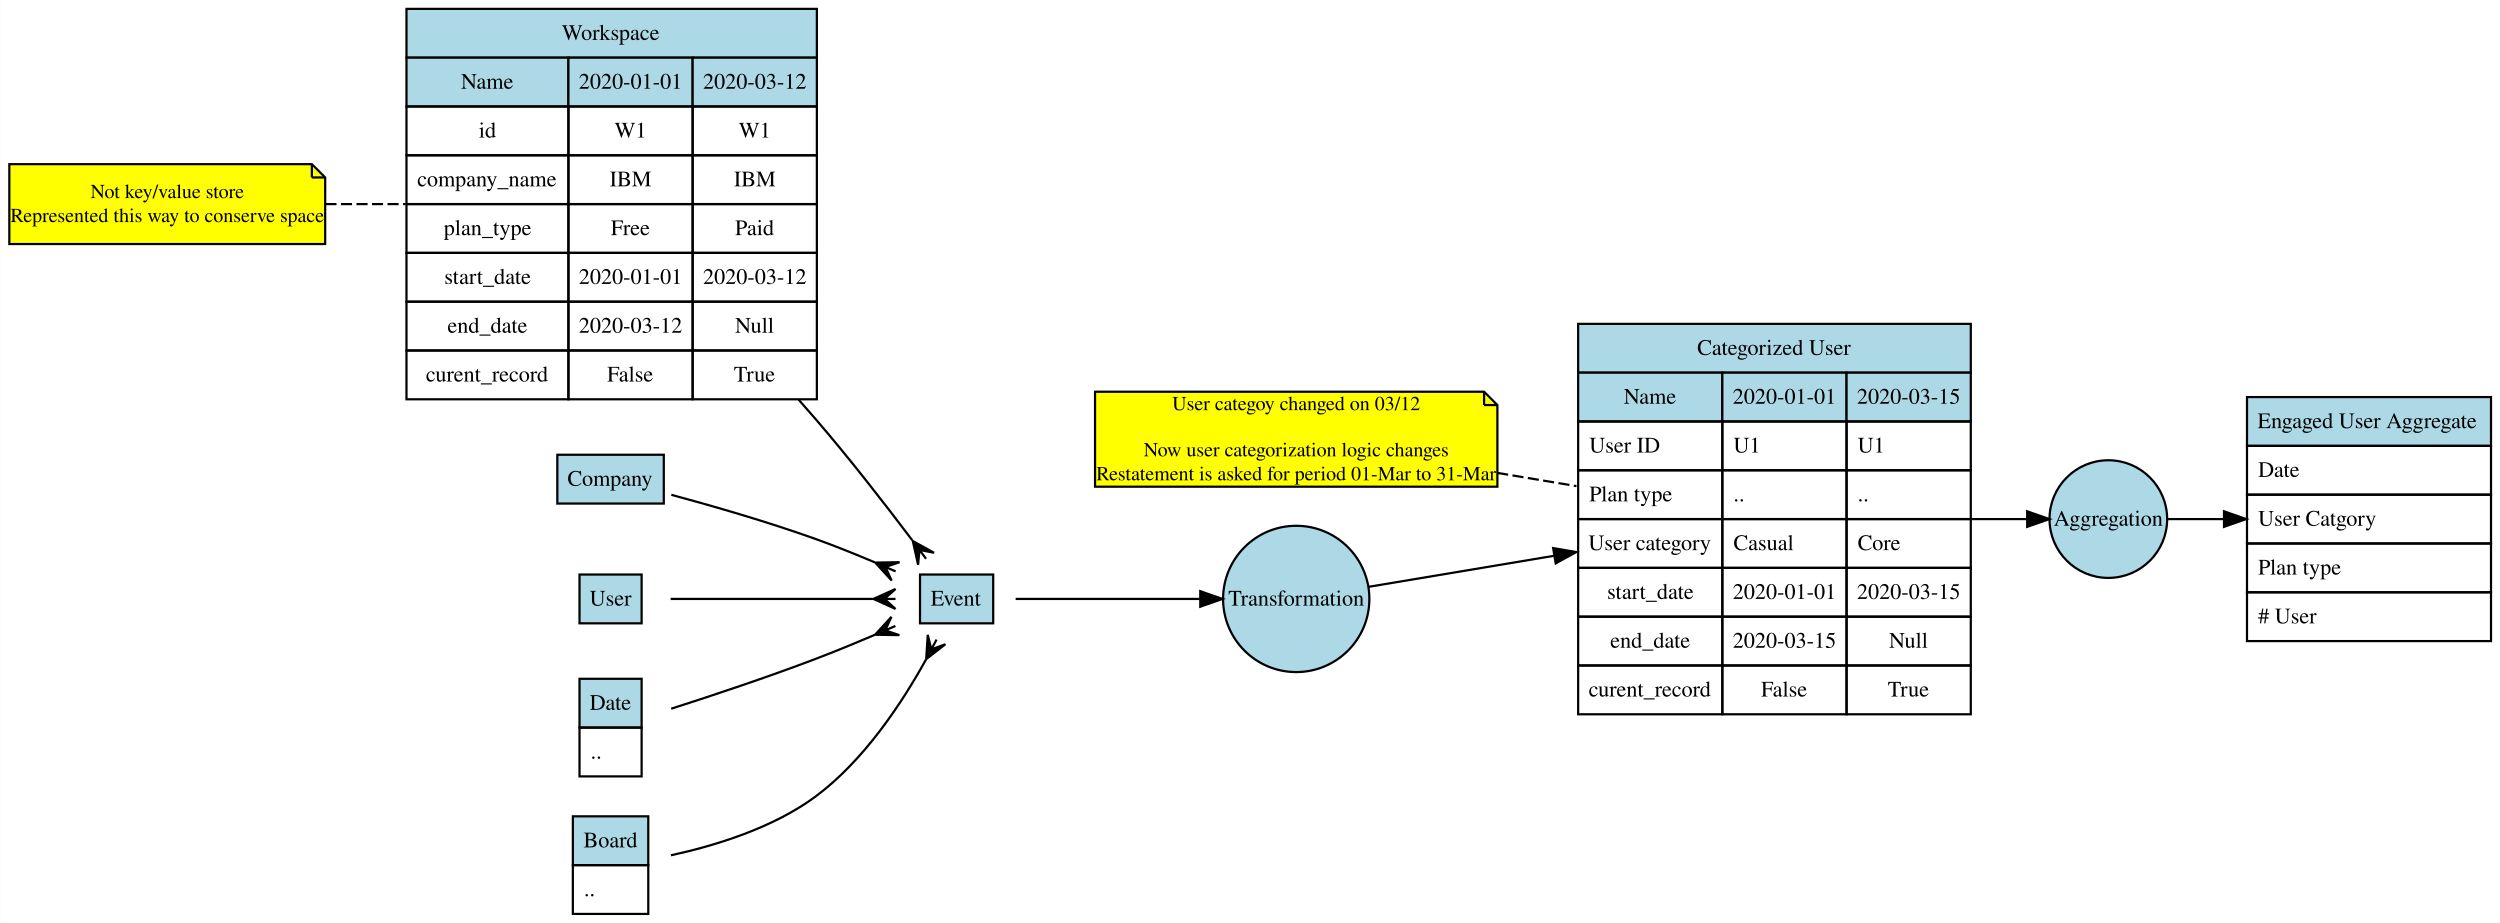
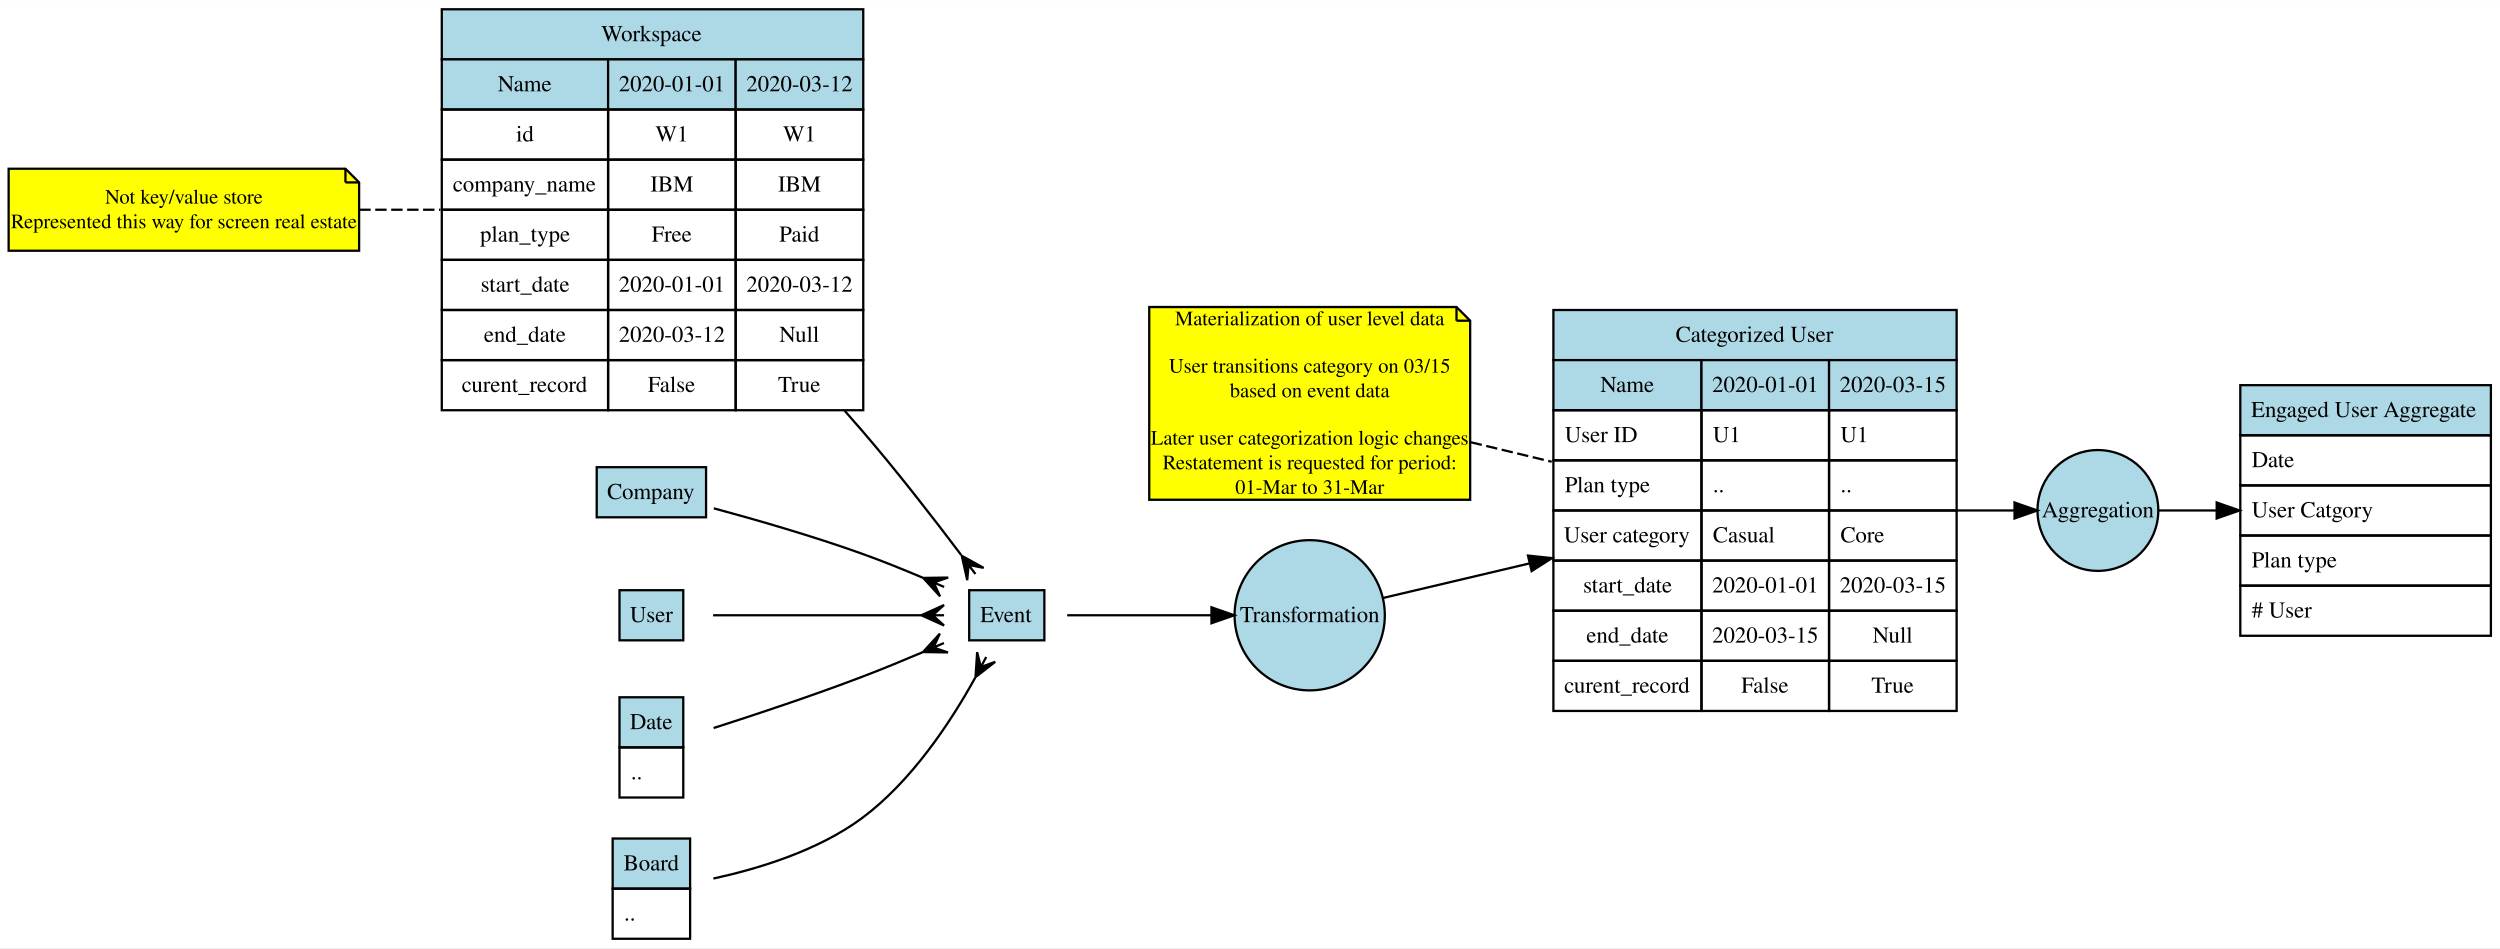
- <svg xmlns="http://www.w3.org/2000/svg" width="1127pt" height="416pt" viewBox="0.00 0.00 1126.90 416.00">
+ <svg xmlns="http://www.w3.org/2000/svg" width="1097pt" height="416pt" viewBox="0.00 0.00 1097.37 416.00">
  <g id="graph0" class="graph" transform="scale(1 1) rotate(0) translate(4 412)">
-     <polygon fill="#ffffff" stroke="transparent" points="-4,4 -4,-412 1122.897,-412 1122.897,4 -4,4" />
+     <polygon fill="#ffffff" stroke="transparent" points="-4,4 -4,-412 1093.374,-412 1093.374,4 -4,4" />
    <g id="node1" class="node">
-       <polygon fill="#add8e6" stroke="transparent" points="410.692,-131 410.692,-153 443.692,-153 443.692,-131 410.692,-131" />
-       <polygon fill="none" stroke="#000000" points="410.692,-131 410.692,-153 443.692,-153 443.692,-131 410.692,-131" />
-       <text text-anchor="start" x="415.529" y="-139" font-family="Times,serif" font-size="10.00" fill="#000000">Event</text>
+       <polygon fill="#add8e6" stroke="transparent" points="421.423,-131 421.423,-153 454.423,-153 454.423,-131 421.423,-131" />
+       <polygon fill="none" stroke="#000000" points="421.423,-131 421.423,-153 454.423,-153 454.423,-131 421.423,-131" />
+       <text text-anchor="start" x="426.26" y="-139" font-family="Times,serif" font-size="10.00" fill="#000000">Event</text>
    </g>
    <g id="node7" class="node">
-       <ellipse fill="#add8e6" stroke="#000000" cx="580.287" cy="-142" rx="32.973" ry="32.973" />
-       <text text-anchor="middle" x="580.287" y="-139" font-family="Times,serif" font-size="10.00" fill="#000000">Transformation</text>
+       <ellipse fill="#add8e6" stroke="#000000" cx="570.891" cy="-142" rx="32.973" ry="32.973" />
+       <text text-anchor="middle" x="570.891" y="-139" font-family="Times,serif" font-size="10.00" fill="#000000">Transformation</text>
    </g>
    <g id="edge6" class="edge">
-       <path fill="none" stroke="#000000" d="M453.798,-142C476.759,-142 510.105,-142 536.795,-142" />
-       <polygon fill="#000000" stroke="#000000" points="537.032,-145.5 547.032,-142 537.031,-138.5 537.032,-145.5" />
+       <path fill="none" stroke="#000000" d="M464.432,-142C482.547,-142 506.803,-142 527.585,-142" />
+       <polygon fill="#000000" stroke="#000000" points="527.775,-145.5 537.775,-142 527.775,-138.5 527.775,-145.5" />
    </g>
    <g id="node2" class="node">
-       <polygon fill="#add8e6" stroke="transparent" points="179.192,-386 179.192,-408 364.192,-408 364.192,-386 179.192,-386" />
-       <polygon fill="none" stroke="#000000" points="179.192,-386 179.192,-408 364.192,-408 364.192,-386 179.192,-386" />
-       <text text-anchor="start" x="249.205" y="-394" font-family="Times,serif" font-size="10.00" fill="#000000">Workspace</text>
-       <polygon fill="#add8e6" stroke="transparent" points="179.192,-364 179.192,-386 252.192,-386 252.192,-364 179.192,-364" />
-       <polygon fill="none" stroke="#000000" points="179.192,-364 179.192,-386 252.192,-386 252.192,-364 179.192,-364" />
-       <text text-anchor="start" x="203.754" y="-372" font-family="Times,serif" font-size="10.00" fill="#000000">Name</text>
-       <polygon fill="#add8e6" stroke="transparent" points="252.192,-364 252.192,-386 308.192,-386 308.192,-364 252.192,-364" />
-       <polygon fill="none" stroke="#000000" points="252.192,-364 252.192,-386 308.192,-386 308.192,-364 252.192,-364" />
-       <text text-anchor="start" x="256.863" y="-372" font-family="Times,serif" font-size="10.00" fill="#000000">2020-01-01</text>
-       <polygon fill="#add8e6" stroke="transparent" points="308.192,-364 308.192,-386 364.192,-386 364.192,-364 308.192,-364" />
-       <polygon fill="none" stroke="#000000" points="308.192,-364 308.192,-386 364.192,-386 364.192,-364 308.192,-364" />
-       <text text-anchor="start" x="312.863" y="-372" font-family="Times,serif" font-size="10.00" fill="#000000">2020-03-12</text>
-       <polygon fill="none" stroke="#000000" points="179.192,-342 179.192,-364 252.192,-364 252.192,-342 179.192,-342" />
-       <text text-anchor="start" x="211.803" y="-350" font-family="Times,serif" font-size="10.00" fill="#000000">id</text>
-       <polygon fill="none" stroke="#000000" points="252.192,-342 252.192,-364 308.192,-364 308.192,-342 252.192,-342" />
-       <text text-anchor="start" x="272.973" y="-350" font-family="Times,serif" font-size="10.00" fill="#000000">W1</text>
-       <polygon fill="none" stroke="#000000" points="308.192,-342 308.192,-364 364.192,-364 364.192,-342 308.192,-342" />
-       <text text-anchor="start" x="328.973" y="-350" font-family="Times,serif" font-size="10.00" fill="#000000">W1</text>
-       <polygon fill="none" stroke="#000000" points="179.192,-320 179.192,-342 252.192,-342 252.192,-320 179.192,-320" />
-       <text text-anchor="start" x="184.035" y="-328" font-family="Times,serif" font-size="10.00" fill="#000000">company_name</text>
-       <polygon fill="none" stroke="#000000" points="252.192,-320 252.192,-342 308.192,-342 308.192,-320 252.192,-320" />
-       <text text-anchor="start" x="270.749" y="-328" font-family="Times,serif" font-size="10.00" fill="#000000">IBM</text>
-       <polygon fill="none" stroke="#000000" points="308.192,-320 308.192,-342 364.192,-342 364.192,-320 308.192,-320" />
-       <text text-anchor="start" x="326.749" y="-328" font-family="Times,serif" font-size="10.00" fill="#000000">IBM</text>
-       <polygon fill="none" stroke="#000000" points="179.192,-298 179.192,-320 252.192,-320 252.192,-298 179.192,-298" />
-       <text text-anchor="start" x="195.974" y="-306" font-family="Times,serif" font-size="10.00" fill="#000000">plan_type</text>
-       <polygon fill="none" stroke="#000000" points="252.192,-298 252.192,-320 308.192,-320 308.192,-298 252.192,-298" />
-       <text text-anchor="start" x="271.309" y="-306" font-family="Times,serif" font-size="10.00" fill="#000000">Free</text>
-       <polygon fill="none" stroke="#000000" points="308.192,-298 308.192,-320 364.192,-320 364.192,-298 308.192,-298" />
-       <text text-anchor="start" x="327.304" y="-306" font-family="Times,serif" font-size="10.00" fill="#000000">Paid</text>
-       <polygon fill="none" stroke="#000000" points="179.192,-276 179.192,-298 252.192,-298 252.192,-276 179.192,-276" />
-       <text text-anchor="start" x="196.256" y="-284" font-family="Times,serif" font-size="10.00" fill="#000000">start_date</text>
-       <polygon fill="none" stroke="#000000" points="252.192,-276 252.192,-298 308.192,-298 308.192,-276 252.192,-276" />
-       <text text-anchor="start" x="256.863" y="-284" font-family="Times,serif" font-size="10.00" fill="#000000">2020-01-01</text>
-       <polygon fill="none" stroke="#000000" points="308.192,-276 308.192,-298 364.192,-298 364.192,-276 308.192,-276" />
-       <text text-anchor="start" x="312.863" y="-284" font-family="Times,serif" font-size="10.00" fill="#000000">2020-03-12</text>
-       <polygon fill="none" stroke="#000000" points="179.192,-254 179.192,-276 252.192,-276 252.192,-254 179.192,-254" />
-       <text text-anchor="start" x="197.644" y="-262" font-family="Times,serif" font-size="10.00" fill="#000000">end_date</text>
-       <polygon fill="none" stroke="#000000" points="252.192,-254 252.192,-276 308.192,-276 308.192,-254 252.192,-254" />
-       <text text-anchor="start" x="256.863" y="-262" font-family="Times,serif" font-size="10.00" fill="#000000">2020-03-12</text>
-       <polygon fill="none" stroke="#000000" points="308.192,-254 308.192,-276 364.192,-276 364.192,-254 308.192,-254" />
-       <text text-anchor="start" x="327.304" y="-262" font-family="Times,serif" font-size="10.00" fill="#000000">Null</text>
-       <polygon fill="none" stroke="#000000" points="179.192,-232 179.192,-254 252.192,-254 252.192,-232 179.192,-232" />
-       <text text-anchor="start" x="187.931" y="-240" font-family="Times,serif" font-size="10.00" fill="#000000">curent_record</text>
-       <polygon fill="none" stroke="#000000" points="252.192,-232 252.192,-254 308.192,-254 308.192,-232 252.192,-232" />
-       <text text-anchor="start" x="269.64" y="-240" font-family="Times,serif" font-size="10.00" fill="#000000">False</text>
-       <polygon fill="none" stroke="#000000" points="308.192,-232 308.192,-254 364.192,-254 364.192,-232 308.192,-232" />
-       <text text-anchor="start" x="326.754" y="-240" font-family="Times,serif" font-size="10.00" fill="#000000">True</text>
+       <polygon fill="#add8e6" stroke="transparent" points="189.923,-386 189.923,-408 374.923,-408 374.923,-386 189.923,-386" />
+       <polygon fill="none" stroke="#000000" points="189.923,-386 189.923,-408 374.923,-408 374.923,-386 189.923,-386" />
+       <text text-anchor="start" x="259.936" y="-394" font-family="Times,serif" font-size="10.00" fill="#000000">Workspace</text>
+       <polygon fill="#add8e6" stroke="transparent" points="189.923,-364 189.923,-386 262.923,-386 262.923,-364 189.923,-364" />
+       <polygon fill="none" stroke="#000000" points="189.923,-364 189.923,-386 262.923,-386 262.923,-364 189.923,-364" />
+       <text text-anchor="start" x="214.485" y="-372" font-family="Times,serif" font-size="10.00" fill="#000000">Name</text>
+       <polygon fill="#add8e6" stroke="transparent" points="262.923,-364 262.923,-386 318.923,-386 318.923,-364 262.923,-364" />
+       <polygon fill="none" stroke="#000000" points="262.923,-364 262.923,-386 318.923,-386 318.923,-364 262.923,-364" />
+       <text text-anchor="start" x="267.594" y="-372" font-family="Times,serif" font-size="10.00" fill="#000000">2020-01-01</text>
+       <polygon fill="#add8e6" stroke="transparent" points="318.923,-364 318.923,-386 374.923,-386 374.923,-364 318.923,-364" />
+       <polygon fill="none" stroke="#000000" points="318.923,-364 318.923,-386 374.923,-386 374.923,-364 318.923,-364" />
+       <text text-anchor="start" x="323.594" y="-372" font-family="Times,serif" font-size="10.00" fill="#000000">2020-03-12</text>
+       <polygon fill="none" stroke="#000000" points="189.923,-342 189.923,-364 262.923,-364 262.923,-342 189.923,-342" />
+       <text text-anchor="start" x="222.534" y="-350" font-family="Times,serif" font-size="10.00" fill="#000000">id</text>
+       <polygon fill="none" stroke="#000000" points="262.923,-342 262.923,-364 318.923,-364 318.923,-342 262.923,-342" />
+       <text text-anchor="start" x="283.704" y="-350" font-family="Times,serif" font-size="10.00" fill="#000000">W1</text>
+       <polygon fill="none" stroke="#000000" points="318.923,-342 318.923,-364 374.923,-364 374.923,-342 318.923,-342" />
+       <text text-anchor="start" x="339.704" y="-350" font-family="Times,serif" font-size="10.00" fill="#000000">W1</text>
+       <polygon fill="none" stroke="#000000" points="189.923,-320 189.923,-342 262.923,-342 262.923,-320 189.923,-320" />
+       <text text-anchor="start" x="194.766" y="-328" font-family="Times,serif" font-size="10.00" fill="#000000">company_name</text>
+       <polygon fill="none" stroke="#000000" points="262.923,-320 262.923,-342 318.923,-342 318.923,-320 262.923,-320" />
+       <text text-anchor="start" x="281.479" y="-328" font-family="Times,serif" font-size="10.00" fill="#000000">IBM</text>
+       <polygon fill="none" stroke="#000000" points="318.923,-320 318.923,-342 374.923,-342 374.923,-320 318.923,-320" />
+       <text text-anchor="start" x="337.479" y="-328" font-family="Times,serif" font-size="10.00" fill="#000000">IBM</text>
+       <polygon fill="none" stroke="#000000" points="189.923,-298 189.923,-320 262.923,-320 262.923,-298 189.923,-298" />
+       <text text-anchor="start" x="206.705" y="-306" font-family="Times,serif" font-size="10.00" fill="#000000">plan_type</text>
+       <polygon fill="none" stroke="#000000" points="262.923,-298 262.923,-320 318.923,-320 318.923,-298 262.923,-298" />
+       <text text-anchor="start" x="282.04" y="-306" font-family="Times,serif" font-size="10.00" fill="#000000">Free</text>
+       <polygon fill="none" stroke="#000000" points="318.923,-298 318.923,-320 374.923,-320 374.923,-298 318.923,-298" />
+       <text text-anchor="start" x="338.034" y="-306" font-family="Times,serif" font-size="10.00" fill="#000000">Paid</text>
+       <polygon fill="none" stroke="#000000" points="189.923,-276 189.923,-298 262.923,-298 262.923,-276 189.923,-276" />
+       <text text-anchor="start" x="206.987" y="-284" font-family="Times,serif" font-size="10.00" fill="#000000">start_date</text>
+       <polygon fill="none" stroke="#000000" points="262.923,-276 262.923,-298 318.923,-298 318.923,-276 262.923,-276" />
+       <text text-anchor="start" x="267.594" y="-284" font-family="Times,serif" font-size="10.00" fill="#000000">2020-01-01</text>
+       <polygon fill="none" stroke="#000000" points="318.923,-276 318.923,-298 374.923,-298 374.923,-276 318.923,-276" />
+       <text text-anchor="start" x="323.594" y="-284" font-family="Times,serif" font-size="10.00" fill="#000000">2020-03-12</text>
+       <polygon fill="none" stroke="#000000" points="189.923,-254 189.923,-276 262.923,-276 262.923,-254 189.923,-254" />
+       <text text-anchor="start" x="208.375" y="-262" font-family="Times,serif" font-size="10.00" fill="#000000">end_date</text>
+       <polygon fill="none" stroke="#000000" points="262.923,-254 262.923,-276 318.923,-276 318.923,-254 262.923,-254" />
+       <text text-anchor="start" x="267.594" y="-262" font-family="Times,serif" font-size="10.00" fill="#000000">2020-03-12</text>
+       <polygon fill="none" stroke="#000000" points="318.923,-254 318.923,-276 374.923,-276 374.923,-254 318.923,-254" />
+       <text text-anchor="start" x="338.034" y="-262" font-family="Times,serif" font-size="10.00" fill="#000000">Null</text>
+       <polygon fill="none" stroke="#000000" points="189.923,-232 189.923,-254 262.923,-254 262.923,-232 189.923,-232" />
+       <text text-anchor="start" x="198.662" y="-240" font-family="Times,serif" font-size="10.00" fill="#000000">curent_record</text>
+       <polygon fill="none" stroke="#000000" points="262.923,-232 262.923,-254 318.923,-254 318.923,-232 262.923,-232" />
+       <text text-anchor="start" x="280.37" y="-240" font-family="Times,serif" font-size="10.00" fill="#000000">False</text>
+       <polygon fill="none" stroke="#000000" points="318.923,-232 318.923,-254 374.923,-254 374.923,-232 318.923,-232" />
+       <text text-anchor="start" x="337.485" y="-240" font-family="Times,serif" font-size="10.00" fill="#000000">True</text>
    </g>
    <g id="edge1" class="edge">
-       <path fill="none" stroke="#000000" d="M356.007,-231.794C358.618,-228.845 361.186,-225.908 363.692,-223 378.903,-205.351 395.015,-184.595 407.137,-168.513" />
-       <polygon fill="#000000" stroke="#000000" points="407.436,-168.113 417.032,-162.805 410.433,-164.111 413.43,-160.108 413.43,-160.108 413.43,-160.108 410.433,-164.111 409.827,-157.411 407.436,-168.113 407.436,-168.113" />
+       <path fill="none" stroke="#000000" d="M366.738,-231.794C369.349,-228.845 371.916,-225.908 374.423,-223 389.634,-205.351 405.745,-184.595 417.867,-168.513" />
+       <polygon fill="#000000" stroke="#000000" points="418.167,-168.113 427.762,-162.805 421.163,-164.111 424.16,-160.108 424.16,-160.108 424.16,-160.108 421.163,-164.111 420.558,-157.411 418.167,-168.113 418.167,-168.113" />
    </g>
    <g id="node3" class="node">
-       <polygon fill="#add8e6" stroke="transparent" points="247.192,-185 247.192,-207 295.192,-207 295.192,-185 247.192,-185" />
-       <polygon fill="none" stroke="#000000" points="247.192,-185 247.192,-207 295.192,-207 295.192,-185 247.192,-185" />
-       <text text-anchor="start" x="251.749" y="-193" font-family="Times,serif" font-size="10.00" fill="#000000">Company</text>
+       <polygon fill="#add8e6" stroke="transparent" points="257.923,-185 257.923,-207 305.923,-207 305.923,-185 257.923,-185" />
+       <polygon fill="none" stroke="#000000" points="257.923,-185 257.923,-207 305.923,-207 305.923,-185 257.923,-185" />
+       <text text-anchor="start" x="262.479" y="-193" font-family="Times,serif" font-size="10.00" fill="#000000">Company</text>
    </g>
    <g id="edge2" class="edge">
-       <path fill="none" stroke="#000000" d="M298.588,-188.938C317.145,-183.928 342.12,-176.739 363.692,-169 372.4,-165.876 381.629,-162.16 390.26,-158.498" />
-       <polygon fill="#000000" stroke="#000000" points="390.51,-158.39 401.475,-158.554 395.1,-156.406 399.69,-154.423 399.69,-154.423 399.69,-154.423 395.1,-156.406 397.904,-150.292 390.51,-158.39 390.51,-158.39" />
+       <path fill="none" stroke="#000000" d="M309.319,-188.938C327.876,-183.928 352.85,-176.739 374.423,-169 383.131,-165.876 392.36,-162.16 400.99,-158.498" />
+       <polygon fill="#000000" stroke="#000000" points="401.241,-158.39 412.206,-158.554 405.831,-156.406 410.421,-154.423 410.421,-154.423 410.421,-154.423 405.831,-156.406 408.635,-150.292 401.241,-158.39 401.241,-158.39" />
    </g>
    <g id="node4" class="node">
-       <polygon fill="#add8e6" stroke="transparent" points="257.192,-131 257.192,-153 285.192,-153 285.192,-131 257.192,-131" />
-       <polygon fill="none" stroke="#000000" points="257.192,-131 257.192,-153 285.192,-153 285.192,-131 257.192,-131" />
-       <text text-anchor="start" x="261.754" y="-139" font-family="Times,serif" font-size="10.00" fill="#000000">User</text>
+       <polygon fill="#add8e6" stroke="transparent" points="267.923,-131 267.923,-153 295.923,-153 295.923,-131 267.923,-131" />
+       <polygon fill="none" stroke="#000000" points="267.923,-131 267.923,-153 295.923,-153 295.923,-131 267.923,-131" />
+       <text text-anchor="start" x="272.485" y="-139" font-family="Times,serif" font-size="10.00" fill="#000000">User</text>
    </g>
    <g id="edge3" class="edge">
-       <path fill="none" stroke="#000000" d="M298.278,-142C323.509,-142 361.347,-142 389.421,-142" />
-       <polygon fill="#000000" stroke="#000000" points="389.656,-142 399.656,-146.5 394.656,-142 399.656,-142 399.656,-142 399.656,-142 394.656,-142 399.656,-137.5 389.656,-142 389.656,-142" />
+       <path fill="none" stroke="#000000" d="M309.009,-142C334.24,-142 372.078,-142 400.152,-142" />
+       <polygon fill="#000000" stroke="#000000" points="400.387,-142 410.387,-146.5 405.387,-142 410.387,-142 410.387,-142 410.387,-142 405.387,-142 410.387,-137.5 400.387,-142 400.387,-142" />
    </g>
    <g id="node5" class="node">
-       <polygon fill="#add8e6" stroke="transparent" points="257.192,-84 257.192,-106 285.192,-106 285.192,-84 257.192,-84" />
-       <polygon fill="none" stroke="#000000" points="257.192,-84 257.192,-106 285.192,-106 285.192,-84 257.192,-84" />
-       <text text-anchor="start" x="261.754" y="-92" font-family="Times,serif" font-size="10.00" fill="#000000">Date</text>
-       <polygon fill="none" stroke="#000000" points="257.192,-62 257.192,-84 285.192,-84 285.192,-62 257.192,-62" />
-       <text text-anchor="start" x="262.192" y="-70" font-family="Times,serif" font-size="10.00" fill="#000000">..</text>
+       <polygon fill="#add8e6" stroke="transparent" points="267.923,-84 267.923,-106 295.923,-106 295.923,-84 267.923,-84" />
+       <polygon fill="none" stroke="#000000" points="267.923,-84 267.923,-106 295.923,-106 295.923,-84 267.923,-84" />
+       <text text-anchor="start" x="272.485" y="-92" font-family="Times,serif" font-size="10.00" fill="#000000">Date</text>
+       <polygon fill="none" stroke="#000000" points="267.923,-62 267.923,-84 295.923,-84 295.923,-62 267.923,-62" />
+       <text text-anchor="start" x="272.923" y="-70" font-family="Times,serif" font-size="10.00" fill="#000000">..</text>
    </g>
    <g id="edge4" class="edge">
-       <path fill="none" stroke="#000000" d="M298.517,-92.511C317.043,-98.439 342.01,-106.736 363.692,-115 372.337,-118.295 381.541,-122.078 390.168,-125.75" />
-       <polygon fill="#000000" stroke="#000000" points="390.418,-125.858 397.82,-133.948 395.01,-127.837 399.601,-129.816 399.601,-129.816 399.601,-129.816 395.01,-127.837 401.382,-125.683 390.418,-125.858 390.418,-125.858" />
+       <path fill="none" stroke="#000000" d="M309.248,-92.511C327.774,-98.439 352.741,-106.736 374.423,-115 383.067,-118.295 392.272,-122.078 400.898,-125.75" />
+       <polygon fill="#000000" stroke="#000000" points="401.149,-125.858 408.551,-133.948 405.74,-127.837 410.332,-129.816 410.332,-129.816 410.332,-129.816 405.74,-127.837 412.113,-125.683 401.149,-125.858 401.149,-125.858" />
    </g>
    <g id="node6" class="node">
-       <polygon fill="#add8e6" stroke="transparent" points="254.192,-22 254.192,-44 288.192,-44 288.192,-22 254.192,-22" />
-       <polygon fill="none" stroke="#000000" points="254.192,-22 254.192,-44 288.192,-44 288.192,-22 254.192,-22" />
-       <text text-anchor="start" x="258.974" y="-30" font-family="Times,serif" font-size="10.00" fill="#000000">Board</text>
-       <polygon fill="none" stroke="#000000" points="254.192,0 254.192,-22 288.192,-22 288.192,0 254.192,0" />
-       <text text-anchor="start" x="259.192" y="-8" font-family="Times,serif" font-size="10.00" fill="#000000">..</text>
+       <polygon fill="#add8e6" stroke="transparent" points="264.923,-22 264.923,-44 298.923,-44 298.923,-22 264.923,-22" />
+       <polygon fill="none" stroke="#000000" points="264.923,-22 264.923,-44 298.923,-44 298.923,-22 264.923,-22" />
+       <text text-anchor="start" x="269.704" y="-30" font-family="Times,serif" font-size="10.00" fill="#000000">Board</text>
+       <polygon fill="none" stroke="#000000" points="264.923,0 264.923,-22 298.923,-22 298.923,0 264.923,0" />
+       <text text-anchor="start" x="269.923" y="-8" font-family="Times,serif" font-size="10.00" fill="#000000">..</text>
    </g>
    <g id="edge5" class="edge">
-       <path fill="none" stroke="#000000" d="M298.401,-26.433C318.04,-30.686 344.389,-38.655 363.692,-53 385.368,-69.108 402.45,-94.901 413.326,-114.582" />
-       <polygon fill="#000000" stroke="#000000" points="413.469,-114.853 414.186,-125.795 415.815,-119.268 418.16,-123.684 418.16,-123.684 418.16,-123.684 415.815,-119.268 422.134,-121.574 413.469,-114.853 413.469,-114.853" />
+       <path fill="none" stroke="#000000" d="M309.131,-26.433C328.77,-30.686 355.119,-38.655 374.423,-53 396.099,-69.108 413.18,-94.901 424.057,-114.582" />
+       <polygon fill="#000000" stroke="#000000" points="424.2,-114.853 424.916,-125.795 426.545,-119.268 428.891,-123.684 428.891,-123.684 428.891,-123.684 426.545,-119.268 432.865,-121.574 424.2,-114.853 424.2,-114.853" />
    </g>
    <g id="node9" class="node">
-       <polygon fill="#add8e6" stroke="transparent" points="707.381,-244 707.381,-266 884.381,-266 884.381,-244 707.381,-244" />
-       <polygon fill="none" stroke="#000000" points="707.381,-244 707.381,-266 884.381,-266 884.381,-244 707.381,-244" />
-       <text text-anchor="start" x="761.037" y="-252" font-family="Times,serif" font-size="10.00" fill="#000000">Categorized User</text>
-       <polygon fill="#add8e6" stroke="transparent" points="707.381,-222 707.381,-244 772.381,-244 772.381,-222 707.381,-222" />
-       <polygon fill="none" stroke="#000000" points="707.381,-222 707.381,-244 772.381,-244 772.381,-222 707.381,-222" />
-       <text text-anchor="start" x="727.943" y="-230" font-family="Times,serif" font-size="10.00" fill="#000000">Name</text>
-       <polygon fill="#add8e6" stroke="transparent" points="772.381,-222 772.381,-244 828.381,-244 828.381,-222 772.381,-222" />
-       <polygon fill="none" stroke="#000000" points="772.381,-222 772.381,-244 828.381,-244 828.381,-222 772.381,-222" />
-       <text text-anchor="start" x="777.052" y="-230" font-family="Times,serif" font-size="10.00" fill="#000000">2020-01-01</text>
-       <polygon fill="#add8e6" stroke="transparent" points="828.381,-222 828.381,-244 884.381,-244 884.381,-222 828.381,-222" />
-       <polygon fill="none" stroke="#000000" points="828.381,-222 828.381,-244 884.381,-244 884.381,-222 828.381,-222" />
-       <text text-anchor="start" x="833.052" y="-230" font-family="Times,serif" font-size="10.00" fill="#000000">2020-03-15</text>
-       <polygon fill="none" stroke="#000000" points="707.381,-200 707.381,-222 772.381,-222 772.381,-200 707.381,-200" />
-       <text text-anchor="start" x="712.381" y="-208" font-family="Times,serif" font-size="10.00" fill="#000000">User ID</text>
-       <polygon fill="none" stroke="#000000" points="772.381,-200 772.381,-222 828.381,-222 828.381,-200 772.381,-200" />
-       <text text-anchor="start" x="777.381" y="-208" font-family="Times,serif" font-size="10.00" fill="#000000">U1</text>
-       <polygon fill="none" stroke="#000000" points="828.381,-200 828.381,-222 884.381,-222 884.381,-200 828.381,-200" />
-       <text text-anchor="start" x="833.381" y="-208" font-family="Times,serif" font-size="10.00" fill="#000000">U1</text>
-       <polygon fill="none" stroke="#000000" points="707.381,-178 707.381,-200 772.381,-200 772.381,-178 707.381,-178" />
-       <text text-anchor="start" x="712.381" y="-186" font-family="Times,serif" font-size="10.00" fill="#000000">Plan type</text>
-       <polygon fill="none" stroke="#000000" points="772.381,-178 772.381,-200 828.381,-200 828.381,-178 772.381,-178" />
-       <text text-anchor="start" x="777.381" y="-186" font-family="Times,serif" font-size="10.00" fill="#000000">..</text>
-       <polygon fill="none" stroke="#000000" points="828.381,-178 828.381,-200 884.381,-200 884.381,-178 828.381,-178" />
-       <text text-anchor="start" x="833.381" y="-186" font-family="Times,serif" font-size="10.00" fill="#000000">..</text>
-       <polygon fill="none" stroke="#000000" points="707.381,-156 707.381,-178 772.381,-178 772.381,-156 707.381,-156" />
-       <text text-anchor="start" x="711.981" y="-164" font-family="Times,serif" font-size="10.00" fill="#000000">User category</text>
-       <polygon fill="none" stroke="#000000" points="772.381,-156 772.381,-178 828.381,-178 828.381,-156 772.381,-156" />
-       <text text-anchor="start" x="777.381" y="-164" font-family="Times,serif" font-size="10.00" fill="#000000">Casual</text>
-       <polygon fill="none" stroke="#000000" points="828.381,-156 828.381,-178 884.381,-178 884.381,-156 828.381,-156" />
-       <text text-anchor="start" x="833.381" y="-164" font-family="Times,serif" font-size="10.00" fill="#000000">Core</text>
-       <polygon fill="none" stroke="#000000" points="707.381,-134 707.381,-156 772.381,-156 772.381,-134 707.381,-134" />
-       <text text-anchor="start" x="720.445" y="-142" font-family="Times,serif" font-size="10.00" fill="#000000">start_date</text>
-       <polygon fill="none" stroke="#000000" points="772.381,-134 772.381,-156 828.381,-156 828.381,-134 772.381,-134" />
-       <text text-anchor="start" x="777.052" y="-142" font-family="Times,serif" font-size="10.00" fill="#000000">2020-01-01</text>
-       <polygon fill="none" stroke="#000000" points="828.381,-134 828.381,-156 884.381,-156 884.381,-134 828.381,-134" />
-       <text text-anchor="start" x="833.052" y="-142" font-family="Times,serif" font-size="10.00" fill="#000000">2020-03-15</text>
-       <polygon fill="none" stroke="#000000" points="707.381,-112 707.381,-134 772.381,-134 772.381,-112 707.381,-112" />
-       <text text-anchor="start" x="721.833" y="-120" font-family="Times,serif" font-size="10.00" fill="#000000">end_date</text>
-       <polygon fill="none" stroke="#000000" points="772.381,-112 772.381,-134 828.381,-134 828.381,-112 772.381,-112" />
-       <text text-anchor="start" x="777.052" y="-120" font-family="Times,serif" font-size="10.00" fill="#000000">2020-03-15</text>
-       <polygon fill="none" stroke="#000000" points="828.381,-112 828.381,-134 884.381,-134 884.381,-112 828.381,-112" />
-       <text text-anchor="start" x="847.493" y="-120" font-family="Times,serif" font-size="10.00" fill="#000000">Null</text>
-       <polygon fill="none" stroke="#000000" points="707.381,-90 707.381,-112 772.381,-112 772.381,-90 707.381,-90" />
-       <text text-anchor="start" x="712.12" y="-98" font-family="Times,serif" font-size="10.00" fill="#000000">curent_record</text>
-       <polygon fill="none" stroke="#000000" points="772.381,-90 772.381,-112 828.381,-112 828.381,-90 772.381,-90" />
-       <text text-anchor="start" x="789.829" y="-98" font-family="Times,serif" font-size="10.00" fill="#000000">False</text>
-       <polygon fill="none" stroke="#000000" points="828.381,-90 828.381,-112 884.381,-112 884.381,-90 828.381,-90" />
-       <text text-anchor="start" x="846.943" y="-98" font-family="Times,serif" font-size="10.00" fill="#000000">True</text>
+       <polygon fill="#add8e6" stroke="transparent" points="677.859,-254 677.859,-276 854.859,-276 854.859,-254 677.859,-254" />
+       <polygon fill="none" stroke="#000000" points="677.859,-254 677.859,-276 854.859,-276 854.859,-254 677.859,-254" />
+       <text text-anchor="start" x="731.514" y="-262" font-family="Times,serif" font-size="10.00" fill="#000000">Categorized User</text>
+       <polygon fill="#add8e6" stroke="transparent" points="677.859,-232 677.859,-254 742.859,-254 742.859,-232 677.859,-232" />
+       <polygon fill="none" stroke="#000000" points="677.859,-232 677.859,-254 742.859,-254 742.859,-232 677.859,-232" />
+       <text text-anchor="start" x="698.42" y="-240" font-family="Times,serif" font-size="10.00" fill="#000000">Name</text>
+       <polygon fill="#add8e6" stroke="transparent" points="742.859,-232 742.859,-254 798.859,-254 798.859,-232 742.859,-232" />
+       <polygon fill="none" stroke="#000000" points="742.859,-232 742.859,-254 798.859,-254 798.859,-232 742.859,-232" />
+       <text text-anchor="start" x="747.529" y="-240" font-family="Times,serif" font-size="10.00" fill="#000000">2020-01-01</text>
+       <polygon fill="#add8e6" stroke="transparent" points="798.859,-232 798.859,-254 854.859,-254 854.859,-232 798.859,-232" />
+       <polygon fill="none" stroke="#000000" points="798.859,-232 798.859,-254 854.859,-254 854.859,-232 798.859,-232" />
+       <text text-anchor="start" x="803.529" y="-240" font-family="Times,serif" font-size="10.00" fill="#000000">2020-03-15</text>
+       <polygon fill="none" stroke="#000000" points="677.859,-210 677.859,-232 742.859,-232 742.859,-210 677.859,-210" />
+       <text text-anchor="start" x="682.859" y="-218" font-family="Times,serif" font-size="10.00" fill="#000000">User ID</text>
+       <polygon fill="none" stroke="#000000" points="742.859,-210 742.859,-232 798.859,-232 798.859,-210 742.859,-210" />
+       <text text-anchor="start" x="747.859" y="-218" font-family="Times,serif" font-size="10.00" fill="#000000">U1</text>
+       <polygon fill="none" stroke="#000000" points="798.859,-210 798.859,-232 854.859,-232 854.859,-210 798.859,-210" />
+       <text text-anchor="start" x="803.859" y="-218" font-family="Times,serif" font-size="10.00" fill="#000000">U1</text>
+       <polygon fill="none" stroke="#000000" points="677.859,-188 677.859,-210 742.859,-210 742.859,-188 677.859,-188" />
+       <text text-anchor="start" x="682.859" y="-196" font-family="Times,serif" font-size="10.00" fill="#000000">Plan type</text>
+       <polygon fill="none" stroke="#000000" points="742.859,-188 742.859,-210 798.859,-210 798.859,-188 742.859,-188" />
+       <text text-anchor="start" x="747.859" y="-196" font-family="Times,serif" font-size="10.00" fill="#000000">..</text>
+       <polygon fill="none" stroke="#000000" points="798.859,-188 798.859,-210 854.859,-210 854.859,-188 798.859,-188" />
+       <text text-anchor="start" x="803.859" y="-196" font-family="Times,serif" font-size="10.00" fill="#000000">..</text>
+       <polygon fill="none" stroke="#000000" points="677.859,-166 677.859,-188 742.859,-188 742.859,-166 677.859,-166" />
+       <text text-anchor="start" x="682.458" y="-174" font-family="Times,serif" font-size="10.00" fill="#000000">User category</text>
+       <polygon fill="none" stroke="#000000" points="742.859,-166 742.859,-188 798.859,-188 798.859,-166 742.859,-166" />
+       <text text-anchor="start" x="747.859" y="-174" font-family="Times,serif" font-size="10.00" fill="#000000">Casual</text>
+       <polygon fill="none" stroke="#000000" points="798.859,-166 798.859,-188 854.859,-188 854.859,-166 798.859,-166" />
+       <text text-anchor="start" x="803.859" y="-174" font-family="Times,serif" font-size="10.00" fill="#000000">Core</text>
+       <polygon fill="none" stroke="#000000" points="677.859,-144 677.859,-166 742.859,-166 742.859,-144 677.859,-144" />
+       <text text-anchor="start" x="690.923" y="-152" font-family="Times,serif" font-size="10.00" fill="#000000">start_date</text>
+       <polygon fill="none" stroke="#000000" points="742.859,-144 742.859,-166 798.859,-166 798.859,-144 742.859,-144" />
+       <text text-anchor="start" x="747.529" y="-152" font-family="Times,serif" font-size="10.00" fill="#000000">2020-01-01</text>
+       <polygon fill="none" stroke="#000000" points="798.859,-144 798.859,-166 854.859,-166 854.859,-144 798.859,-144" />
+       <text text-anchor="start" x="803.529" y="-152" font-family="Times,serif" font-size="10.00" fill="#000000">2020-03-15</text>
+       <polygon fill="none" stroke="#000000" points="677.859,-122 677.859,-144 742.859,-144 742.859,-122 677.859,-122" />
+       <text text-anchor="start" x="692.311" y="-130" font-family="Times,serif" font-size="10.00" fill="#000000">end_date</text>
+       <polygon fill="none" stroke="#000000" points="742.859,-122 742.859,-144 798.859,-144 798.859,-122 742.859,-122" />
+       <text text-anchor="start" x="747.529" y="-130" font-family="Times,serif" font-size="10.00" fill="#000000">2020-03-15</text>
+       <polygon fill="none" stroke="#000000" points="798.859,-122 798.859,-144 854.859,-144 854.859,-122 798.859,-122" />
+       <text text-anchor="start" x="817.97" y="-130" font-family="Times,serif" font-size="10.00" fill="#000000">Null</text>
+       <polygon fill="none" stroke="#000000" points="677.859,-100 677.859,-122 742.859,-122 742.859,-100 677.859,-100" />
+       <text text-anchor="start" x="682.597" y="-108" font-family="Times,serif" font-size="10.00" fill="#000000">curent_record</text>
+       <polygon fill="none" stroke="#000000" points="742.859,-100 742.859,-122 798.859,-122 798.859,-100 742.859,-100" />
+       <text text-anchor="start" x="760.306" y="-108" font-family="Times,serif" font-size="10.00" fill="#000000">False</text>
+       <polygon fill="none" stroke="#000000" points="798.859,-100 798.859,-122 854.859,-122 854.859,-100 798.859,-100" />
+       <text text-anchor="start" x="817.42" y="-108" font-family="Times,serif" font-size="10.00" fill="#000000">True</text>
    </g>
    <g id="edge7" class="edge">
-       <path fill="none" stroke="#000000" d="M612.955,-147.468C635.34,-151.214 666.316,-156.399 696.393,-161.433" />
-       <polygon fill="#000000" stroke="#000000" points="696.105,-164.933 706.545,-163.132 697.26,-158.029 696.105,-164.933" />
+       <path fill="none" stroke="#000000" d="M603.086,-149.596C620.878,-153.794 644.039,-159.258 667.284,-164.743" />
+       <polygon fill="#000000" stroke="#000000" points="666.699,-168.201 677.235,-167.09 668.306,-161.388 666.699,-168.201" />
    </g>
    <g id="node8" class="node">
-       <ellipse fill="#add8e6" stroke="#000000" cx="946.389" cy="-178" rx="26.516" ry="26.516" />
-       <text text-anchor="middle" x="946.389" y="-175" font-family="Times,serif" font-size="10.00" fill="#000000">Aggregation</text>
+       <ellipse fill="#add8e6" stroke="#000000" cx="916.866" cy="-188" rx="26.516" ry="26.516" />
+       <text text-anchor="middle" x="916.866" y="-185" font-family="Times,serif" font-size="10.00" fill="#000000">Aggregation</text>
    </g>
    <g id="node10" class="node">
-       <polygon fill="#add8e6" stroke="transparent" points="1008.897,-211 1008.897,-233 1118.897,-233 1118.897,-211 1008.897,-211" />
-       <polygon fill="none" stroke="#000000" points="1008.897,-211 1008.897,-233 1118.897,-233 1118.897,-211 1008.897,-211" />
-       <text text-anchor="start" x="1013.644" y="-219" font-family="Times,serif" font-size="10.00" fill="#000000">Engaged User Aggregate</text>
-       <polygon fill="none" stroke="#000000" points="1008.897,-189 1008.897,-211 1118.897,-211 1118.897,-189 1008.897,-189" />
-       <text text-anchor="start" x="1013.897" y="-197" font-family="Times,serif" font-size="10.00" fill="#000000">Date</text>
-       <polygon fill="none" stroke="#000000" points="1008.897,-167 1008.897,-189 1118.897,-189 1118.897,-167 1008.897,-167" />
-       <text text-anchor="start" x="1013.897" y="-175" font-family="Times,serif" font-size="10.00" fill="#000000">User Catgory</text>
-       <polygon fill="none" stroke="#000000" points="1008.897,-145 1008.897,-167 1118.897,-167 1118.897,-145 1008.897,-145" />
-       <text text-anchor="start" x="1013.897" y="-153" font-family="Times,serif" font-size="10.00" fill="#000000">Plan type</text>
-       <polygon fill="none" stroke="#000000" points="1008.897,-123 1008.897,-145 1118.897,-145 1118.897,-123 1008.897,-123" />
-       <text text-anchor="start" x="1013.897" y="-131" font-family="Times,serif" font-size="10.00" fill="#000000"># User</text>
+       <polygon fill="#add8e6" stroke="transparent" points="979.375,-221 979.375,-243 1089.374,-243 1089.374,-221 979.375,-221" />
+       <polygon fill="none" stroke="#000000" points="979.375,-221 979.375,-243 1089.374,-243 1089.374,-221 979.375,-221" />
+       <text text-anchor="start" x="984.121" y="-229" font-family="Times,serif" font-size="10.00" fill="#000000">Engaged User Aggregate</text>
+       <polygon fill="none" stroke="#000000" points="979.375,-199 979.375,-221 1089.374,-221 1089.374,-199 979.375,-199" />
+       <text text-anchor="start" x="984.375" y="-207" font-family="Times,serif" font-size="10.00" fill="#000000">Date</text>
+       <polygon fill="none" stroke="#000000" points="979.375,-177 979.375,-199 1089.374,-199 1089.374,-177 979.375,-177" />
+       <text text-anchor="start" x="984.375" y="-185" font-family="Times,serif" font-size="10.00" fill="#000000">User Catgory</text>
+       <polygon fill="none" stroke="#000000" points="979.375,-155 979.375,-177 1089.374,-177 1089.374,-155 979.375,-155" />
+       <text text-anchor="start" x="984.375" y="-163" font-family="Times,serif" font-size="10.00" fill="#000000">Plan type</text>
+       <polygon fill="none" stroke="#000000" points="979.375,-133 979.375,-155 1089.374,-155 1089.374,-133 979.375,-133" />
+       <text text-anchor="start" x="984.375" y="-141" font-family="Times,serif" font-size="10.00" fill="#000000"># User</text>
    </g>
    <g id="edge9" class="edge">
-       <path fill="none" stroke="#000000" d="M973.054,-178C980.729,-178 989.457,-178 998.397,-178" />
-       <polygon fill="#000000" stroke="#000000" points="998.536,-181.5 1008.536,-178 998.536,-174.5 998.536,-181.5" />
+       <path fill="none" stroke="#000000" d="M943.531,-188C951.206,-188 959.935,-188 968.875,-188" />
+       <polygon fill="#000000" stroke="#000000" points="969.013,-191.5 979.013,-188 969.013,-184.5 969.013,-191.5" />
    </g>
    <g id="edge8" class="edge">
-       <path fill="none" stroke="#000000" d="M884.097,-178C893.012,-178 901.674,-178 909.564,-178" />
-       <polygon fill="#000000" stroke="#000000" points="909.797,-181.5 919.797,-178 909.797,-174.5 909.797,-181.5" />
+       <path fill="none" stroke="#000000" d="M854.574,-188C863.49,-188 872.152,-188 880.042,-188" />
+       <polygon fill="#000000" stroke="#000000" points="880.274,-191.5 890.274,-188 880.274,-184.5 880.274,-191.5" />
    </g>
    <g id="node11" class="node">
-       <polygon fill="#ffff00" stroke="#000000" points="136.539,-338 .153,-338 .153,-302 142.539,-302 142.539,-332 136.539,-338" />
-       <polyline fill="none" stroke="#000000" points="136.539,-338 136.539,-332 " />
-       <polyline fill="none" stroke="#000000" points="142.539,-332 136.539,-332 " />
-       <text text-anchor="middle" x="71.346" y="-322.7" font-family="Times,serif" font-size="9.00" fill="#000000">Not key/value store</text>
-       <text text-anchor="middle" x="71.346" y="-311.9" font-family="Times,serif" font-size="9.00" fill="#000000">Represented this way to conserve space</text>
+       <polygon fill="#ffff00" stroke="#000000" points="147.635,-338 -.212,-338 -.212,-302 153.635,-302 153.635,-332 147.635,-338" />
+       <polyline fill="none" stroke="#000000" points="147.635,-338 147.635,-332 " />
+       <polyline fill="none" stroke="#000000" points="153.635,-332 147.635,-332 " />
+       <text text-anchor="middle" x="76.712" y="-322.7" font-family="Times,serif" font-size="9.00" fill="#000000">Not key/value store</text>
+       <text text-anchor="middle" x="76.712" y="-311.9" font-family="Times,serif" font-size="9.00" fill="#000000">Represented this way for screen real estate</text>
    </g>
    <g id="edge10" class="edge">
-       <path fill="none" stroke="#000000" stroke-dasharray="5,2" d="M142.649,-320C154.307,-320 166.532,-320 178.614,-320" />
+       <path fill="none" stroke="#000000" stroke-dasharray="5,2" d="M153.708,-320C165.309,-320 177.376,-320 189.263,-320" />
    </g>
    <g id="node12" class="node">
-       <polygon fill="#ffff00" stroke="#000000" points="664.976,-235.402 489.598,-235.402 489.598,-192.598 670.976,-192.598 670.976,-229.402 664.976,-235.402" />
-       <polyline fill="none" stroke="#000000" points="664.976,-235.402 664.976,-229.402 " />
-       <polyline fill="none" stroke="#000000" points="670.976,-229.402 664.976,-229.402 " />
-       <text text-anchor="middle" x="580.287" y="-227.1" font-family="Times,serif" font-size="9.00" fill="#000000">User categoy changed on 03/12</text>
-       <text text-anchor="middle" x="580.287" y="-206.3" font-family="Times,serif" font-size="9.00" fill="#000000">Now user categorization logic changes</text>
-       <text text-anchor="middle" x="580.287" y="-195.5" font-family="Times,serif" font-size="9.00" fill="#000000">Restatement is asked for period 01-Mar to 31-Mar</text>
+       <polygon fill="#ffff00" stroke="#000000" points="635.326,-277.3 500.455,-277.3 500.455,-192.7 641.326,-192.7 641.326,-271.3 635.326,-277.3" />
+       <polyline fill="none" stroke="#000000" points="635.326,-277.3 635.326,-271.3 " />
+       <polyline fill="none" stroke="#000000" points="641.326,-271.3 635.326,-271.3 " />
+       <text text-anchor="middle" x="570.891" y="-269.3" font-family="Times,serif" font-size="9.00" fill="#000000">Materialization of user level data</text>
+       <text text-anchor="middle" x="570.891" y="-248.5" font-family="Times,serif" font-size="9.00" fill="#000000">User transitions category on 03/15</text>
+       <text text-anchor="middle" x="570.891" y="-237.7" font-family="Times,serif" font-size="9.00" fill="#000000">based on event data</text>
+       <text text-anchor="middle" x="570.891" y="-216.9" font-family="Times,serif" font-size="9.00" fill="#000000">Later user categorization logic changes</text>
+       <text text-anchor="middle" x="570.891" y="-206.1" font-family="Times,serif" font-size="9.00" fill="#000000">Restatement is requested for period:</text>
+       <text text-anchor="middle" x="570.891" y="-195.3" font-family="Times,serif" font-size="9.00" fill="#000000"> 01-Mar to 31-Mar</text>
    </g>
    <g id="edge11" class="edge">
-       <path fill="none" stroke="#000000" stroke-dasharray="5,2" d="M670.883,-198.837C682.708,-196.858 694.814,-194.832 706.61,-192.857" />
+       <path fill="none" stroke="#000000" stroke-dasharray="5,2" d="M641.554,-217.965C653.106,-215.181 665.202,-212.265 677.123,-209.391" />
    </g>
  </g>
</svg>
